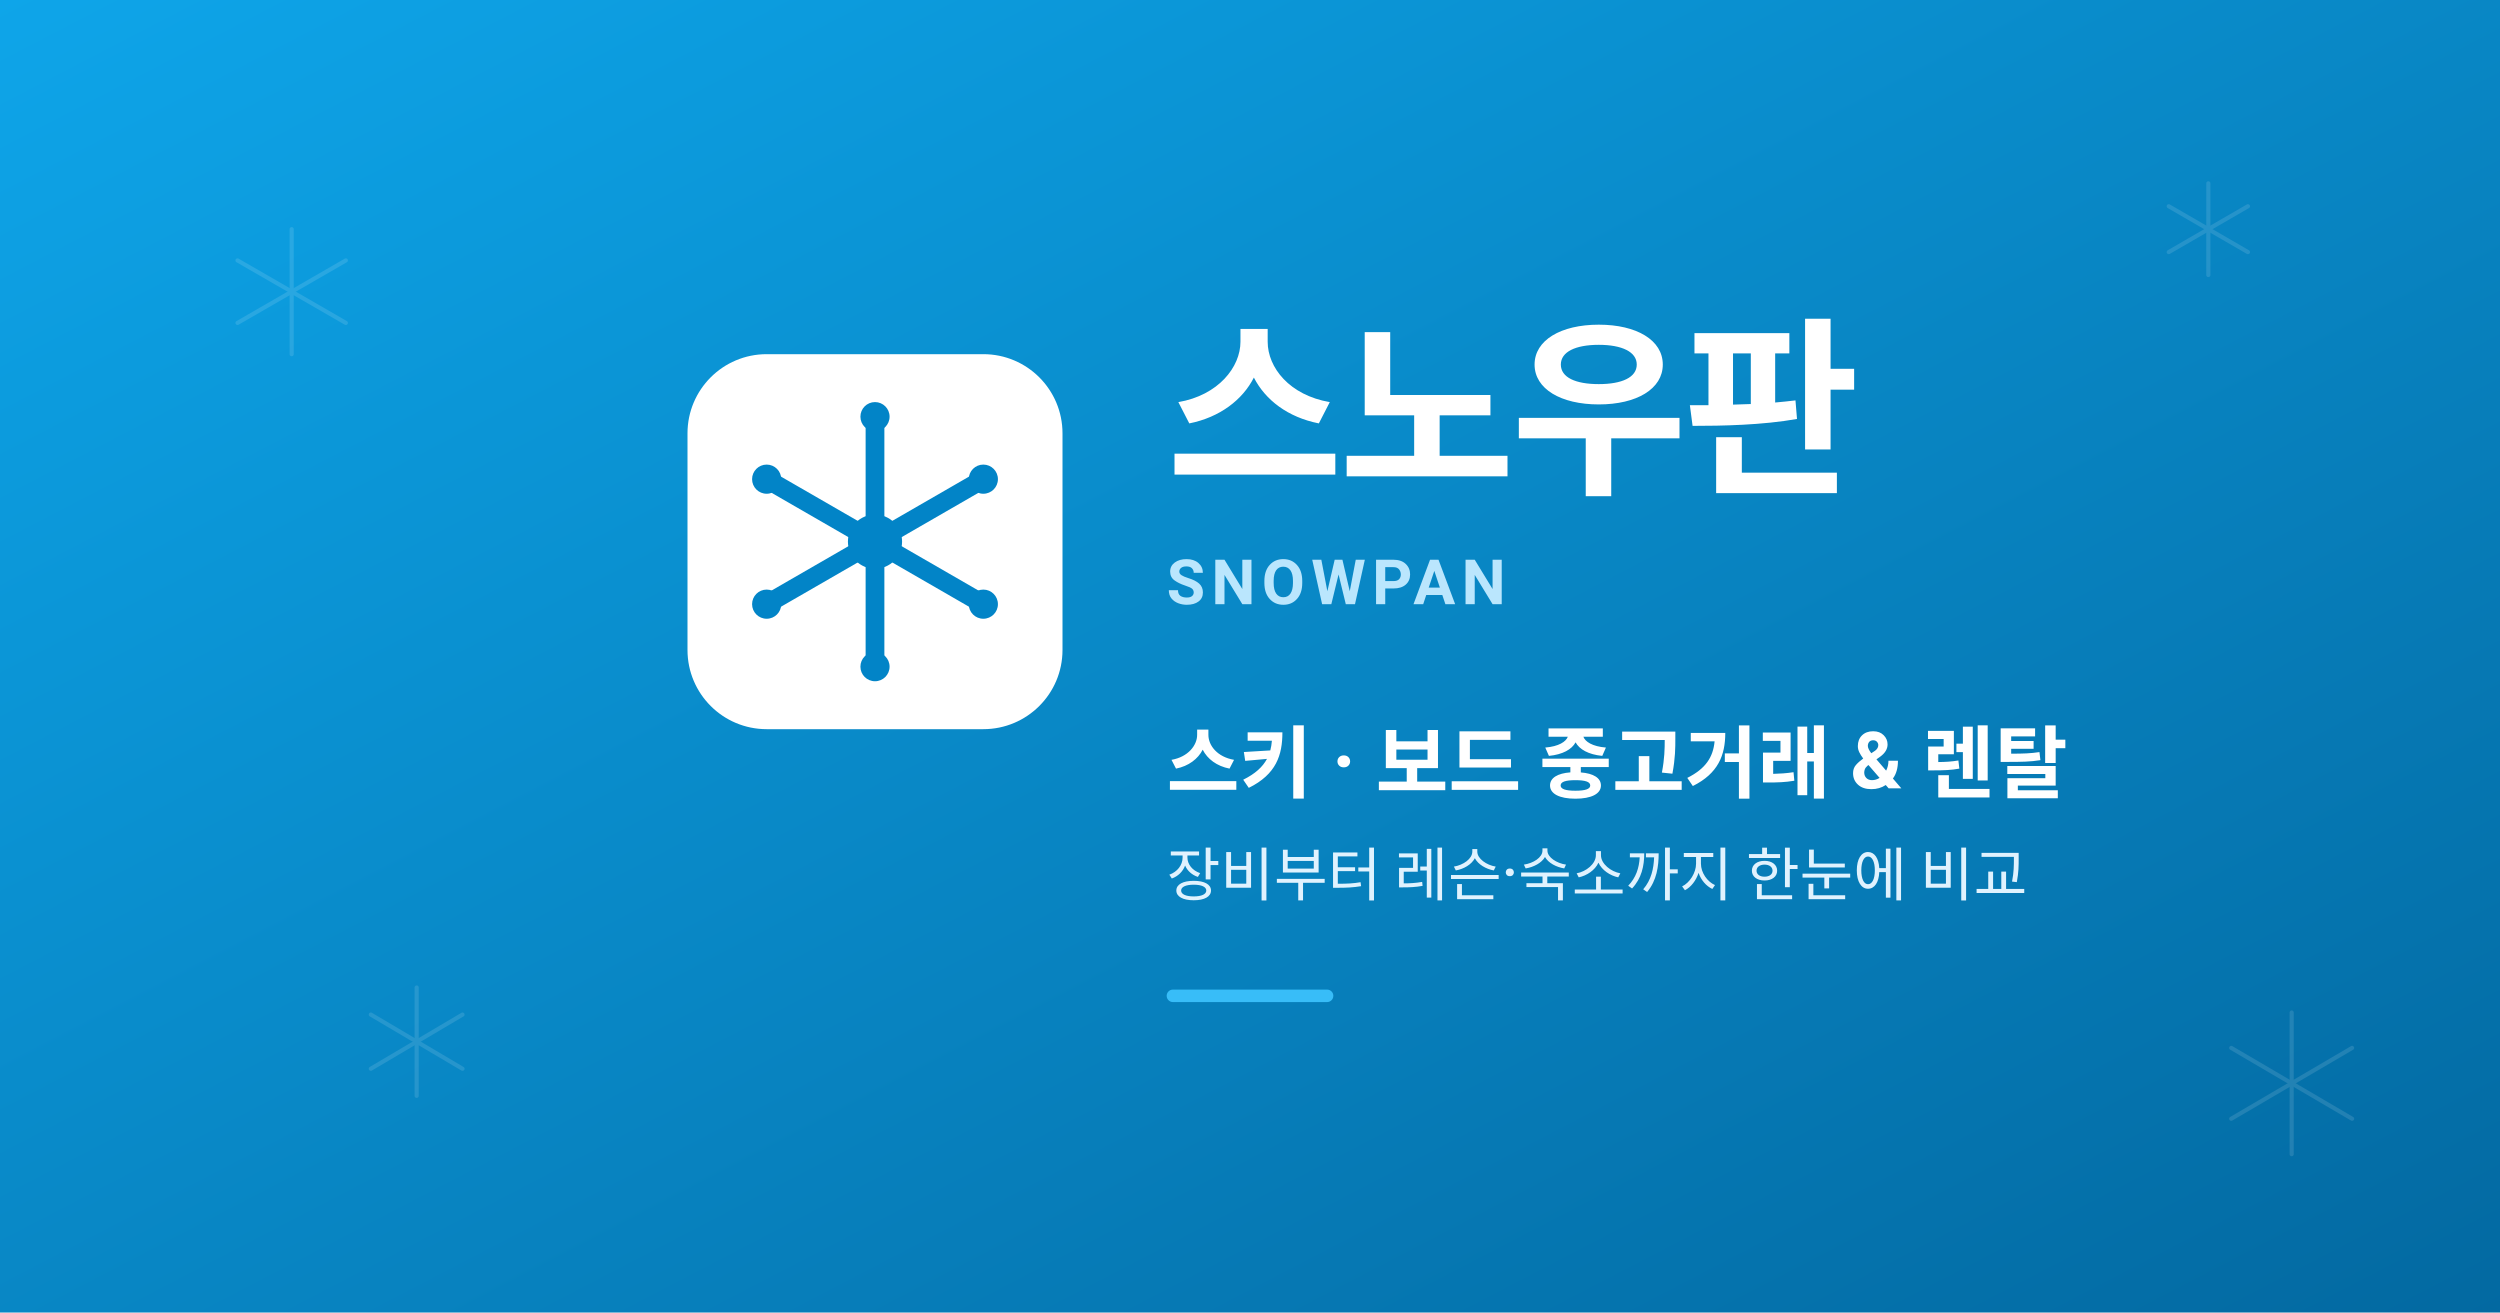
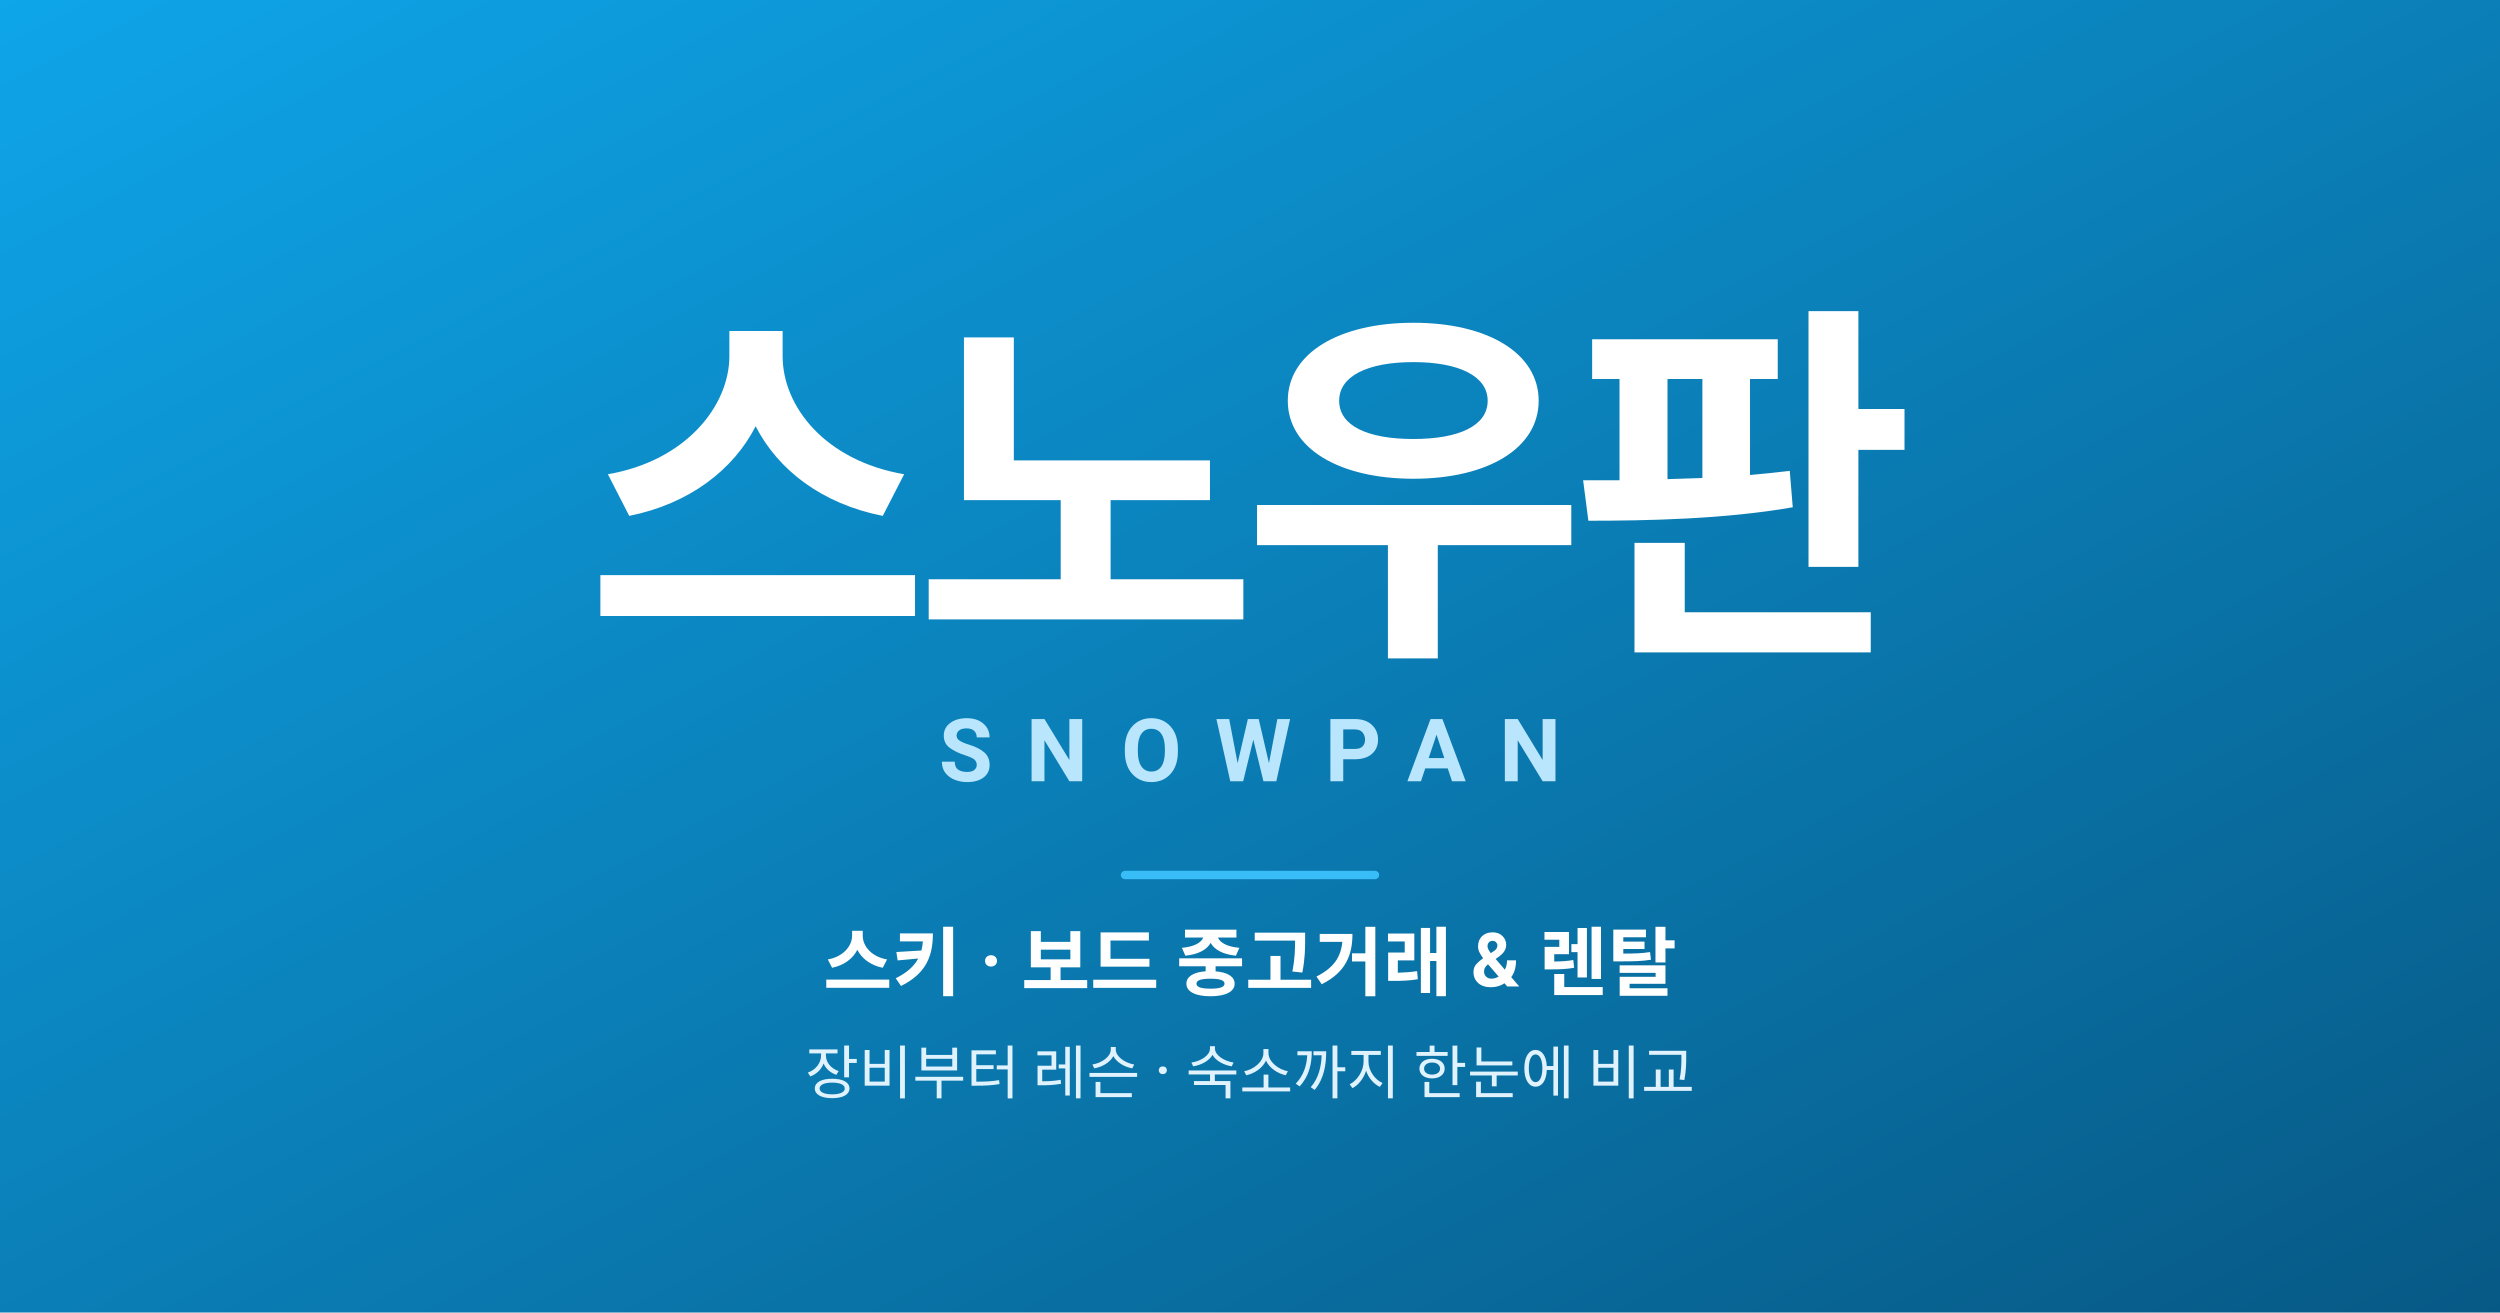
<svg xmlns="http://www.w3.org/2000/svg" viewBox="0 0 1200 630">
  <defs>
    <linearGradient id="bg" x1="0%" y1="0%" x2="100%" y2="100%">
      <stop offset="0%" stop-color="#0ea5e9" />
-       <stop offset="100%" stop-color="#0369a1" />
+       <stop offset="100%" stop-color="#075985" />
    </linearGradient>
  </defs>
  <rect width="1200" height="630" fill="url(#bg)" />
-   <g opacity="0.12" stroke="#ffffff" stroke-width="2" stroke-linecap="round" fill="none">
-     <g transform="translate(140 140)">
-       <line x1="0" y1="-30" x2="0" y2="30" />
-       <line x1="-26" y1="-15" x2="26" y2="15" />
-       <line x1="-26" y1="15" x2="26" y2="-15" />
-     </g>
-     <g transform="translate(1060 110)">
-       <line x1="0" y1="-22" x2="0" y2="22" />
-       <line x1="-19" y1="-11" x2="19" y2="11" />
-       <line x1="-19" y1="11" x2="19" y2="-11" />
-     </g>
-     <g transform="translate(1100 520)">
-       <line x1="0" y1="-34" x2="0" y2="34" />
-       <line x1="-29" y1="-17" x2="29" y2="17" />
-       <line x1="-29" y1="17" x2="29" y2="-17" />
-     </g>
-     <g transform="translate(200 500)">
-       <line x1="0" y1="-26" x2="0" y2="26" />
-       <line x1="-22" y1="-13" x2="22" y2="13" />
-       <line x1="-22" y1="13" x2="22" y2="-13" />
-     </g>
-   </g>
-   <g transform="translate(420 260)">
-     <rect x="-90" y="-90" width="180" height="180" rx="38" fill="#ffffff" />
-     <g stroke="#0284c7" stroke-width="9" stroke-linecap="round" fill="none">
-       <line x1="0" y1="-60" x2="0" y2="60" />
-       <line x1="-52" y1="-30" x2="52" y2="30" />
-       <line x1="-52" y1="30" x2="52" y2="-30" />
-     </g>
-     <g fill="#0284c7">
-       <circle cx="0" cy="-60" r="7" />
-       <circle cx="0" cy="60" r="7" />
-       <circle cx="-52" cy="-30" r="7" />
-       <circle cx="-52" cy="30" r="7" />
-       <circle cx="52" cy="-30" r="7" />
-       <circle cx="52" cy="30" r="7" />
-       <circle cx="0" cy="0" r="13" />
-     </g>
-   </g>
-   <text x="560" y="230" font-size="92" fill="#ffffff" font-weight="900" font-family="-apple-system, BlinkMacSystemFont, 'Segoe UI', Roboto, 'Noto Sans KR', 'Apple SD Gothic Neo', sans-serif" letter-spacing="-2">스노우판</text>
-   <text x="560" y="290" font-size="30" fill="#bae6fd" font-weight="600" font-family="-apple-system, BlinkMacSystemFont, 'Segoe UI', Roboto, 'Noto Sans KR', 'Apple SD Gothic Neo', sans-serif" letter-spacing="3">SNOWPAN</text>
-   <text x="560" y="380" font-size="38" fill="#ffffff" font-weight="700" font-family="-apple-system, BlinkMacSystemFont, 'Segoe UI', Roboto, 'Noto Sans KR', 'Apple SD Gothic Neo', sans-serif">스키 · 보드 중고거래 &amp; 렌탈</text>
-   <text x="560" y="430" font-size="28" fill="#e0f2fe" font-weight="500" font-family="-apple-system, BlinkMacSystemFont, 'Segoe UI', Roboto, 'Noto Sans KR', 'Apple SD Gothic Neo', sans-serif">장비부터 레슨·숙소까지 한눈에 비교</text>
-   <rect x="560" y="475" width="80" height="6" rx="3" fill="#38bdf8" />
+   <text x="600" y="300" font-size="180" text-anchor="middle" fill="#ffffff" font-weight="900" letter-spacing="-8" font-family="-apple-system, BlinkMacSystemFont, 'Segoe UI', Roboto, 'Noto Sans KR', 'Apple SD Gothic Neo', 'Pretendard', sans-serif">스노우판</text>
+   <text x="600" y="375" font-size="42" text-anchor="middle" fill="#bae6fd" font-weight="700" letter-spacing="16" font-family="-apple-system, BlinkMacSystemFont, 'Segoe UI', Roboto, 'Noto Sans KR', sans-serif">SNOWPAN</text>
+   <line x1="540" y1="420" x2="660" y2="420" stroke="#38bdf8" stroke-width="4" stroke-linecap="round" />
+   <text x="600" y="475" font-size="36" text-anchor="middle" fill="#ffffff" font-weight="700" font-family="-apple-system, BlinkMacSystemFont, 'Segoe UI', Roboto, 'Noto Sans KR', 'Apple SD Gothic Neo', sans-serif">스키 · 보드 중고거래 &amp; 렌탈</text>
+   <text x="600" y="525" font-size="28" text-anchor="middle" fill="#e0f2fe" font-weight="500" font-family="-apple-system, BlinkMacSystemFont, 'Segoe UI', Roboto, 'Noto Sans KR', 'Apple SD Gothic Neo', sans-serif">장비부터 레슨 · 숙소까지 한눈에 비교</text>
</svg>
